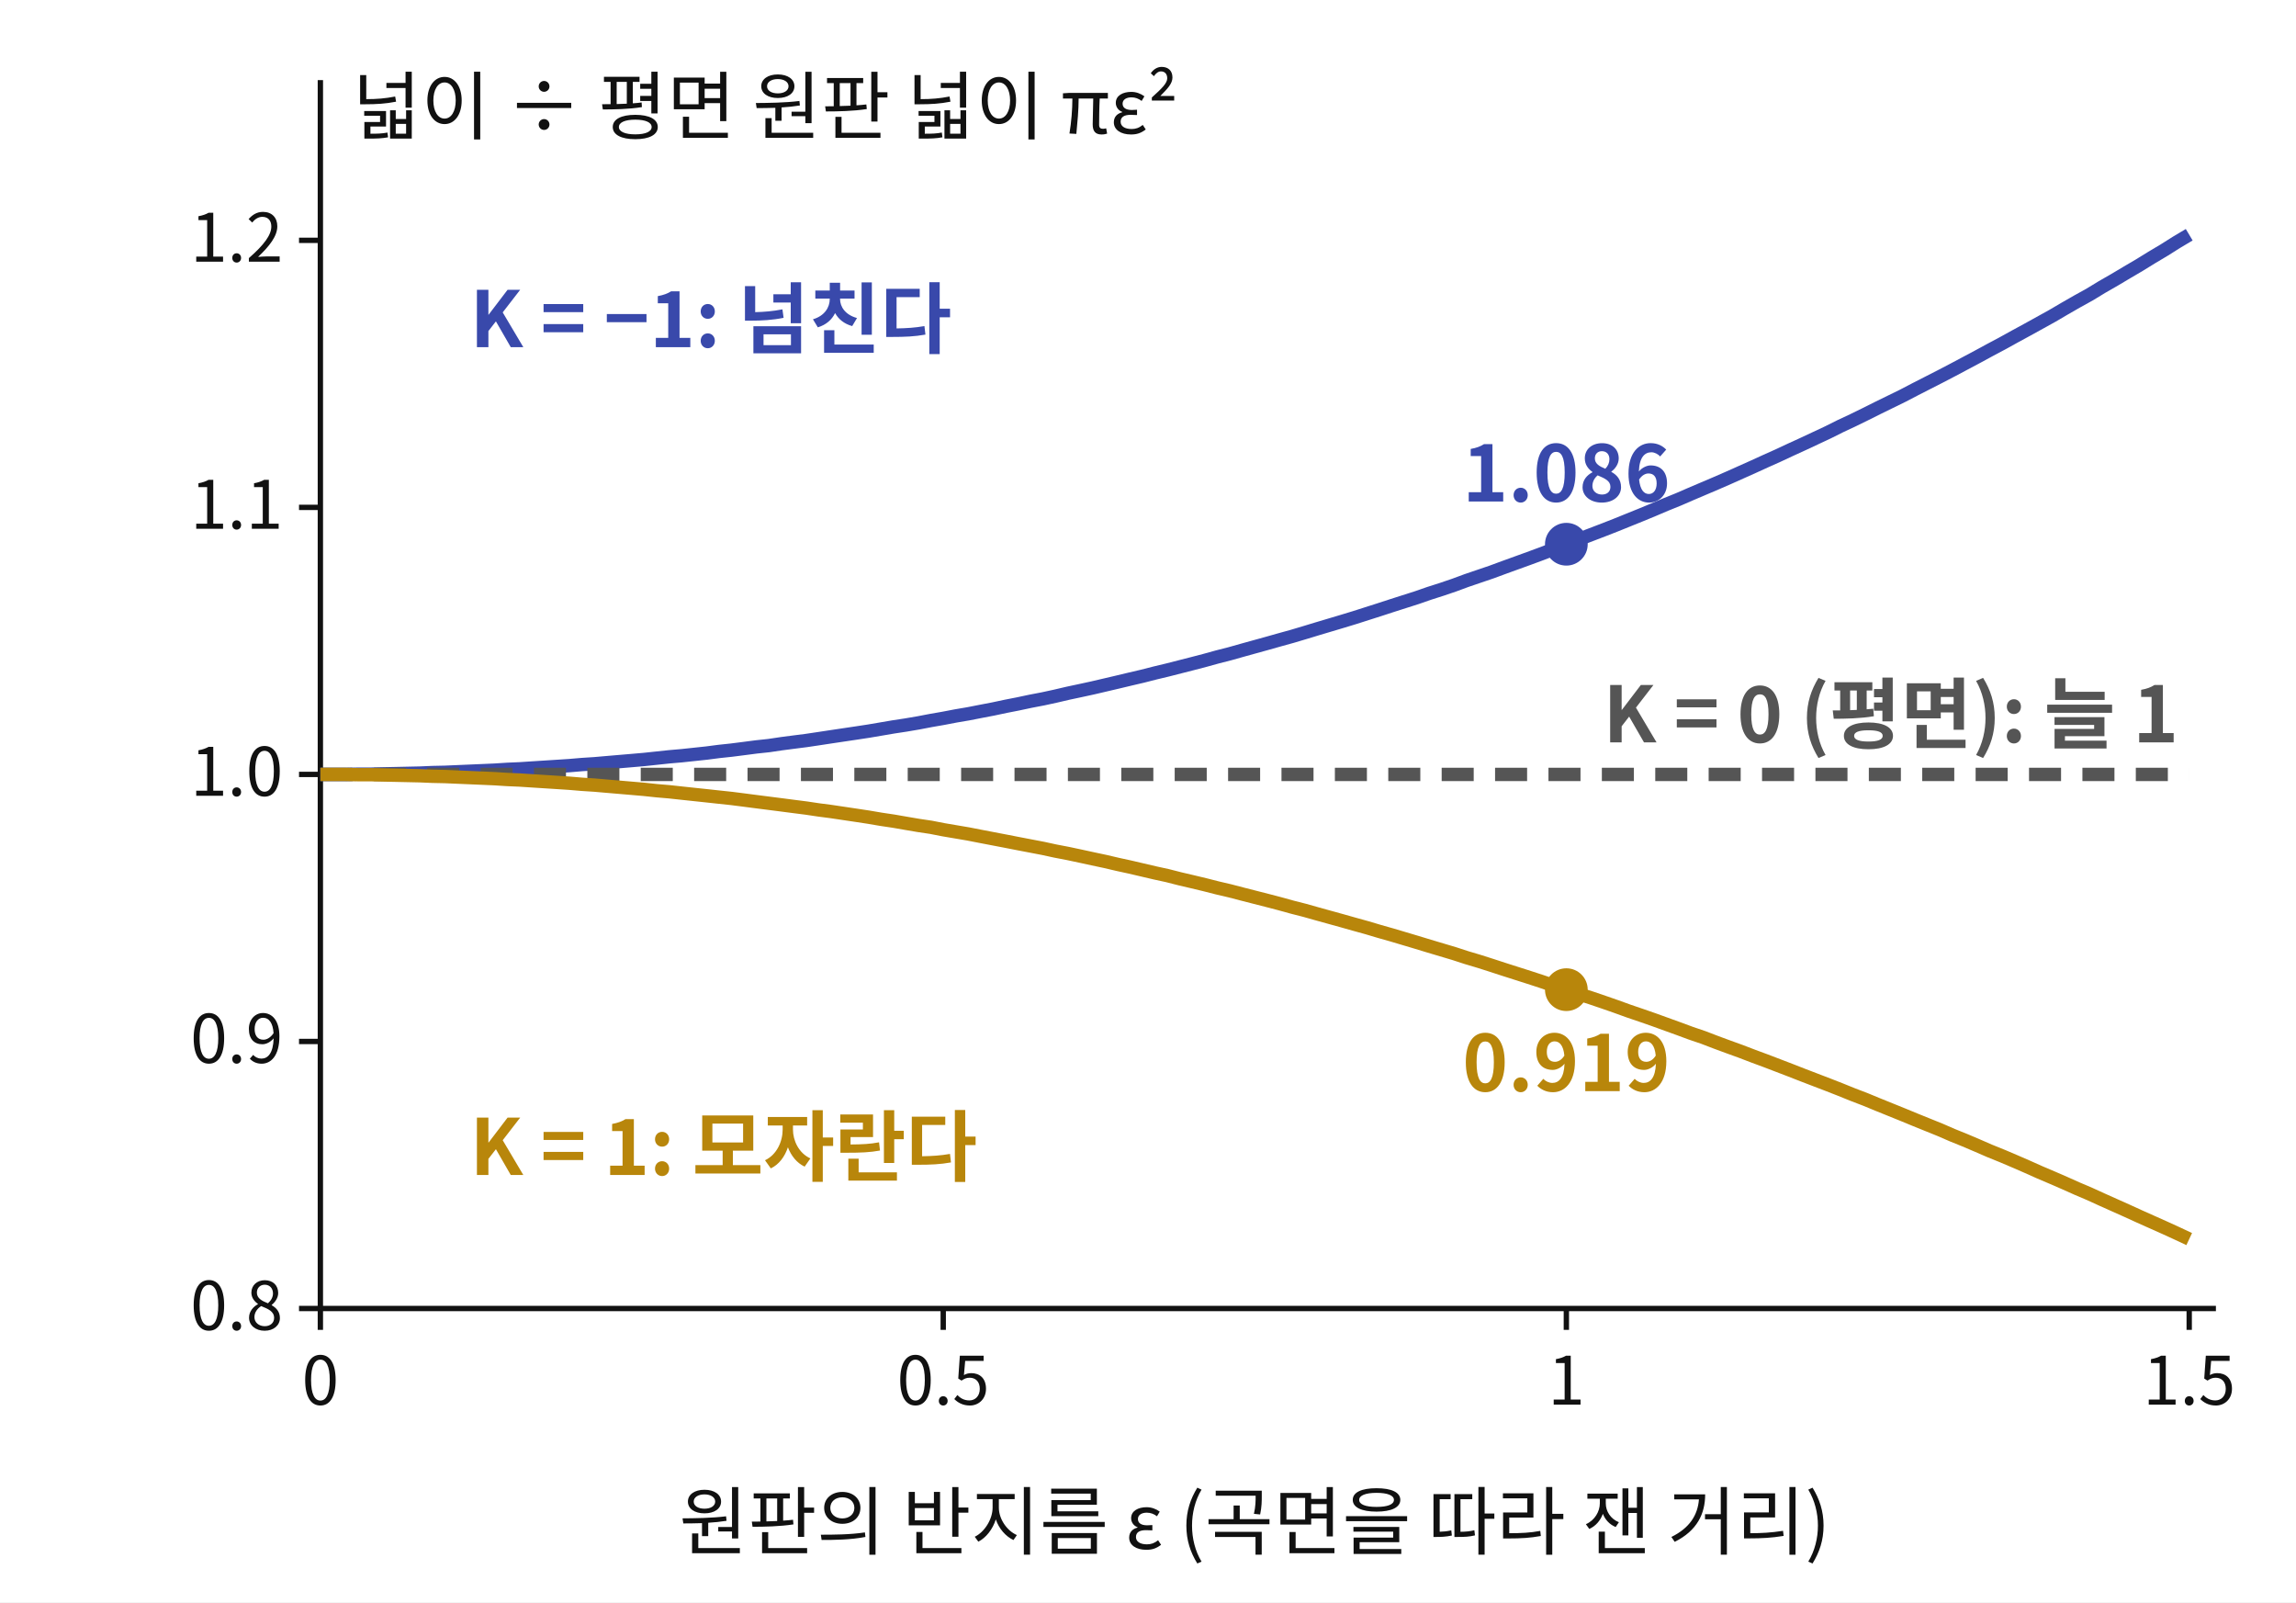
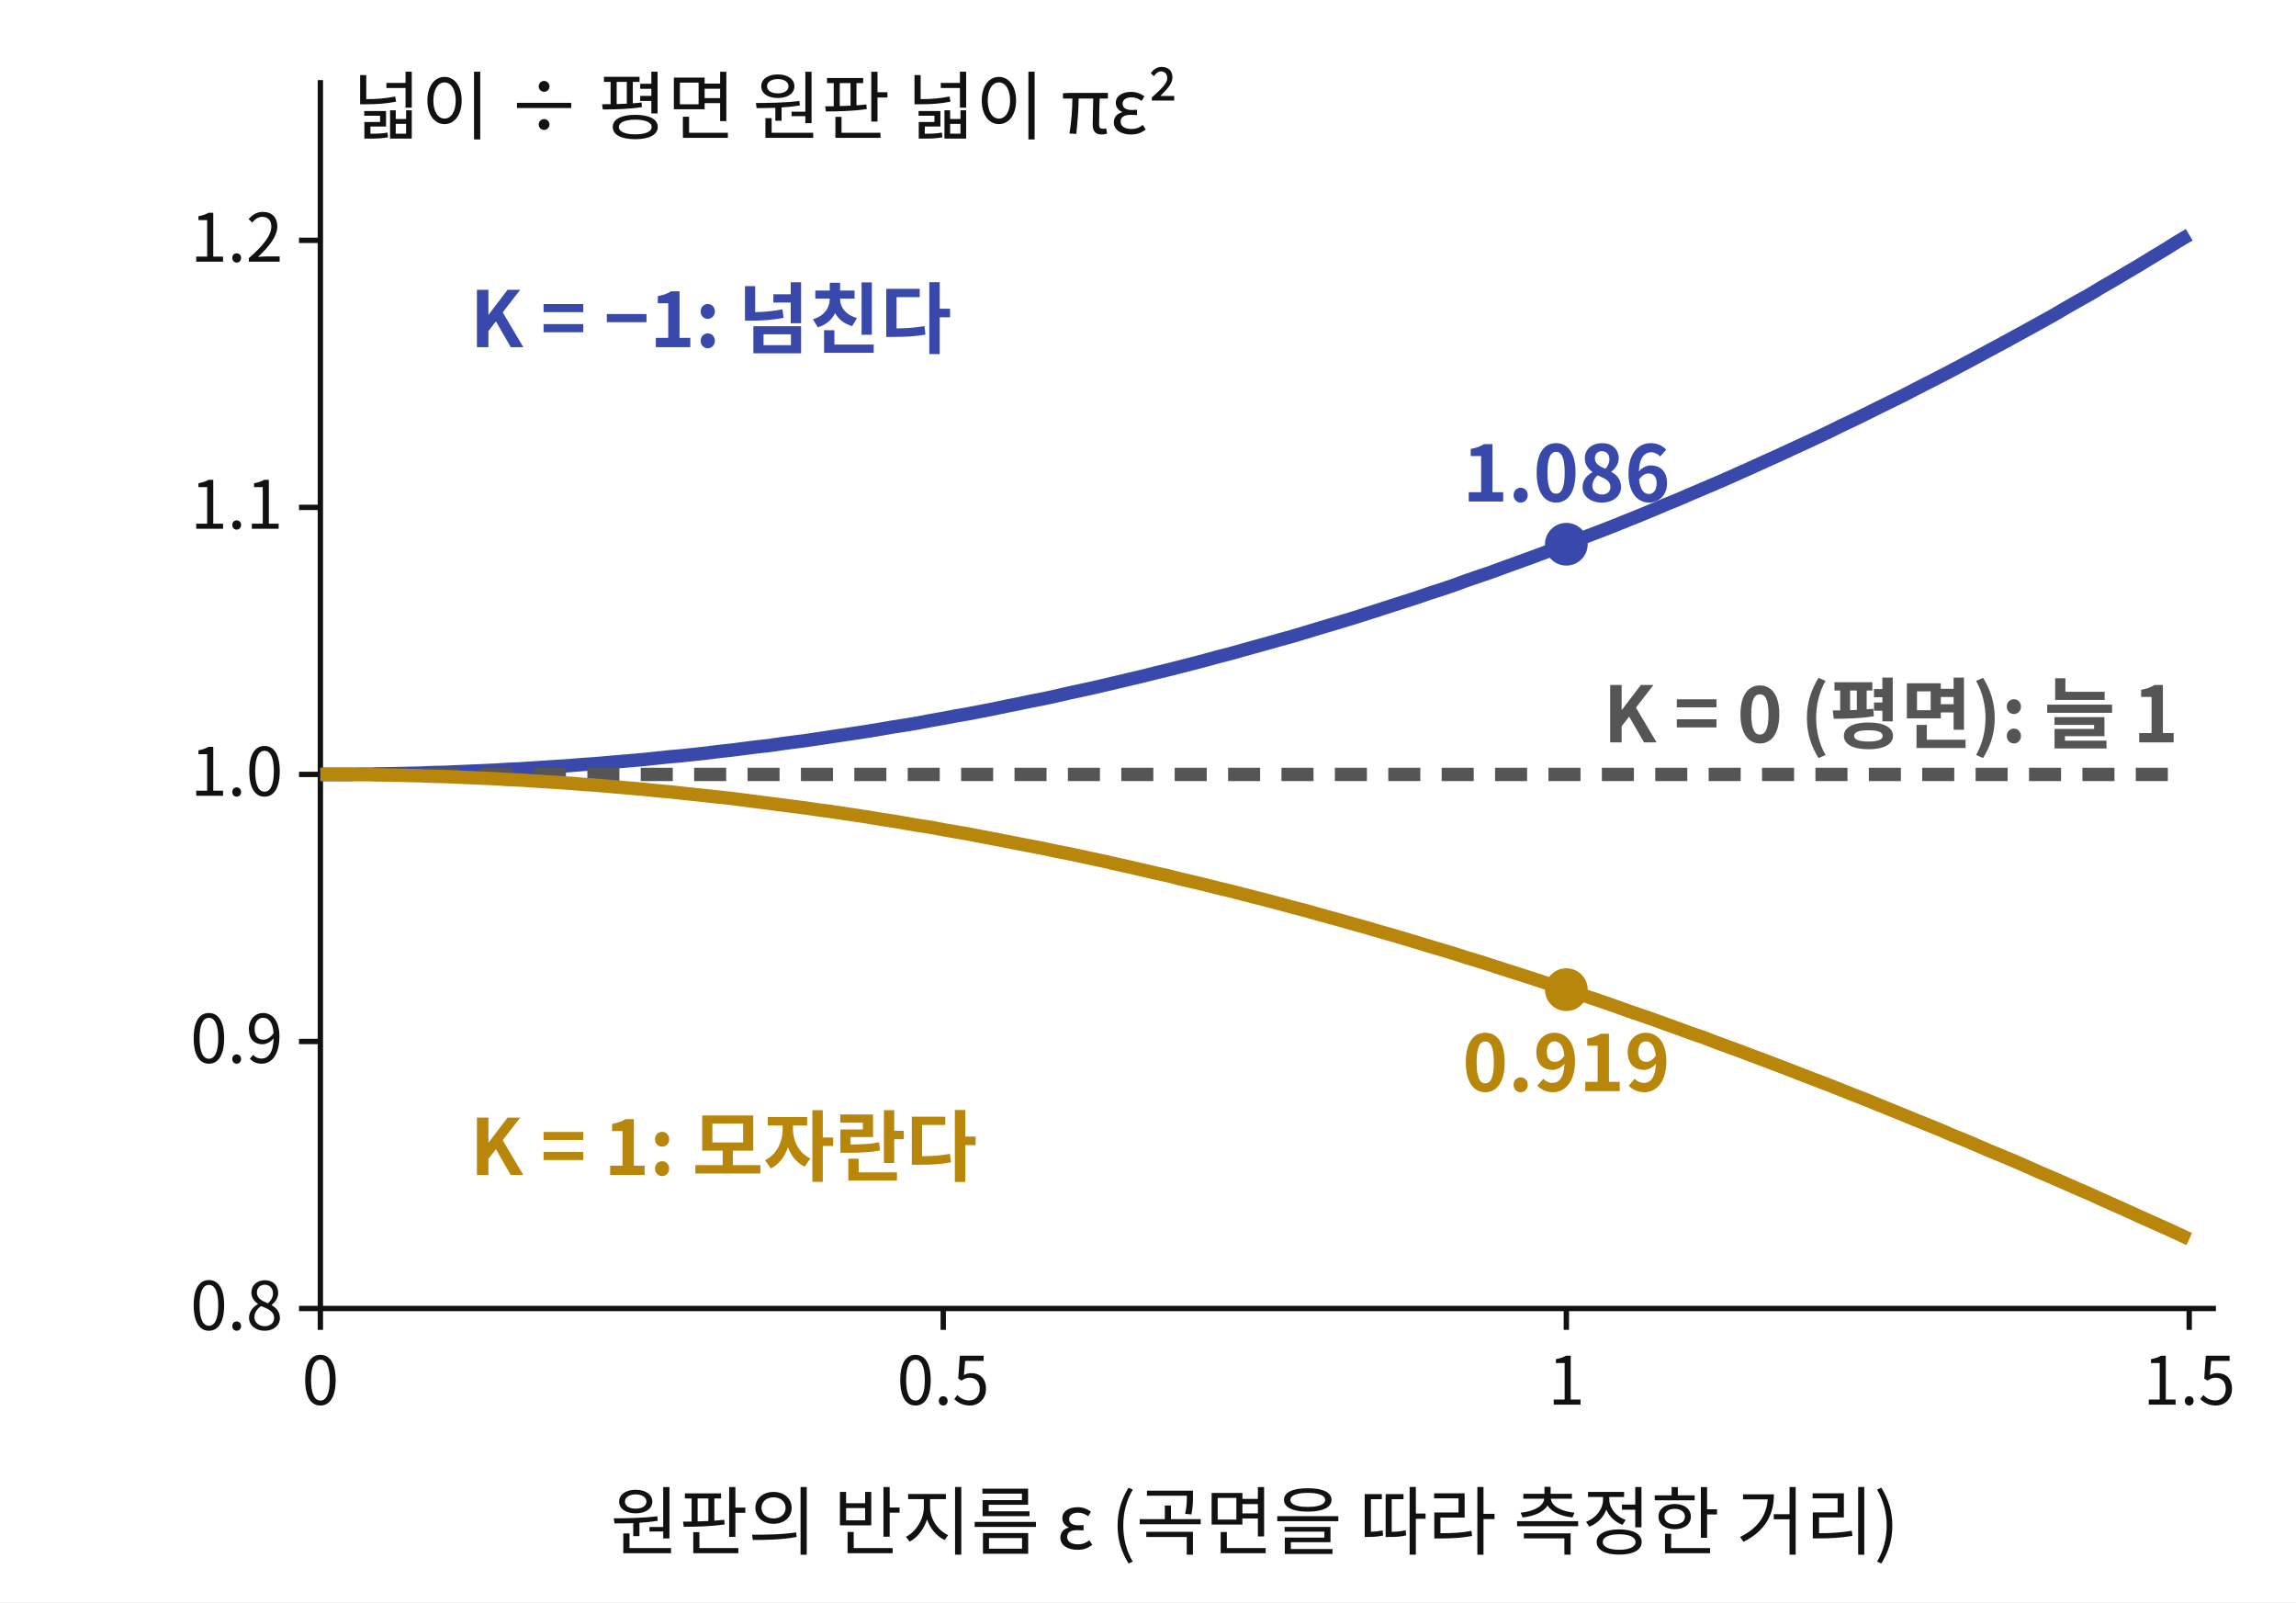
<svg xmlns="http://www.w3.org/2000/svg" viewBox="0 0 860 600" width="860" height="600">
  <rect width="860" height="600" fill="#fff" />
  <g font-family="'Noto Sans KR','Noto Sans CJK KR',sans-serif" fill="#111">
    <path d="M120,490 L830,490" stroke="#111" stroke-width="2" />
    <path d="M120,490 L120,30" stroke="#111" stroke-width="2" />
    <path d="M120.0,490 L120.0,498" stroke="#111" stroke-width="2" />
    <text x="120.0" y="526" font-size="25" text-anchor="middle">0</text>
    <path d="M353.3,490 L353.3,498" stroke="#111" stroke-width="2" />
    <text x="353.3" y="526" font-size="25" text-anchor="middle">0.5</text>
    <path d="M586.7,490 L586.7,498" stroke="#111" stroke-width="2" />
    <text x="586.7" y="526" font-size="25" text-anchor="middle">1</text>
    <path d="M820.0,490 L820.0,498" stroke="#111" stroke-width="2" />
    <text x="820.0" y="526" font-size="25" text-anchor="middle">1.5</text>
    <path d="M112,490.0 L120,490.0" stroke="#111" stroke-width="2" />
    <text x="106" y="498.0" font-size="25" text-anchor="end">0.8</text>
    <path d="M112,390.0 L120,390.0" stroke="#111" stroke-width="2" />
    <text x="106" y="398.0" font-size="25" text-anchor="end">0.9</text>
    <path d="M112,290.0 L120,290.0" stroke="#111" stroke-width="2" />
    <text x="106" y="298.0" font-size="25" text-anchor="end">1.0</text>
    <path d="M112,190.0 L120,190.0" stroke="#111" stroke-width="2" />
    <text x="106" y="198.0" font-size="25" text-anchor="end">1.1</text>
    <path d="M112,90.0 L120,90.0" stroke="#111" stroke-width="2" />
    <text x="106" y="98.0" font-size="25" text-anchor="end">1.2</text>
-     <text x="470.0" y="580" font-size="28" text-anchor="middle">원판의 반지름 ε (곡면을 따라 잰 거리)</text>
+     <text x="470.0" y="580" font-size="28" text-anchor="middle">원판의 반지름 ε (곡면을 따라 측정한 거리)</text>
    <text x="132" y="50" font-size="28">넓이 ÷ 평면 원판 넓이 πε²</text>
    <polyline points="120.0,290.0 124.7,290.0 129.3,290.0 134.0,289.9 138.7,289.9 143.3,289.8 148.0,289.7 152.7,289.6 157.3,289.5 162.0,289.3 166.7,289.2 171.3,289.0 176.0,288.8 180.7,288.6 185.3,288.4 190.0,288.1 194.7,287.9 199.3,287.6 204.0,287.3 208.7,287.0 213.3,286.7 218.0,286.3 222.7,286.0 227.3,285.6 232.0,285.2 236.7,284.8 241.3,284.4 246.0,283.9 250.7,283.4 255.3,283.0 260.0,282.5 264.7,282.0 269.3,281.4 274.0,280.9 278.7,280.3 283.3,279.7 288.0,279.2 292.7,278.5 297.3,277.9 302.0,277.3 306.7,276.6 311.3,275.9 316.0,275.2 320.7,274.5 325.3,273.8 330.0,273.0 334.7,272.2 339.3,271.5 344.0,270.7 348.7,269.8 353.3,269.0 358.0,268.1 362.7,267.3 367.3,266.4 372.0,265.5 376.7,264.5 381.3,263.6 386.0,262.6 390.7,261.7 395.3,260.7 400.0,259.6 404.7,258.6 409.3,257.6 414.0,256.5 418.7,255.4 423.3,254.3 428.0,253.2 432.7,252.0 437.3,250.9 442.0,249.7 446.7,248.5 451.3,247.3 456.0,246.0 460.7,244.8 465.3,243.5 470.0,242.2 474.7,240.9 479.3,239.6 484.0,238.3 488.7,236.9 493.3,235.5 498.0,234.1 502.7,232.7 507.3,231.3 512.0,229.8 516.7,228.3 521.3,226.8 526.0,225.3 530.7,223.8 535.3,222.2 540.0,220.7 544.7,219.1 549.3,217.4 554.0,215.8 558.7,214.2 563.3,212.5 568.0,210.8 572.7,209.1 577.3,207.4 582.0,205.6 586.7,203.8 591.3,202.0 596.0,200.2 600.7,198.4 605.3,196.6 610.0,194.7 614.7,192.8 619.3,190.9 624.0,188.9 628.7,187.0 633.3,185.0 638.0,183.0 642.7,181.0 647.3,179.0 652.0,176.9 656.7,174.8 661.3,172.7 666.0,170.6 670.7,168.4 675.3,166.3 680.0,164.1 684.7,161.9 689.3,159.6 694.0,157.4 698.7,155.1 703.3,152.8 708.0,150.5 712.7,148.2 717.3,145.8 722.0,143.4 726.7,141.0 731.3,138.6 736.0,136.1 740.7,133.6 745.3,131.1 750.0,128.6 754.7,126.0 759.3,123.5 764.0,120.9 768.7,118.3 773.3,115.6 778.0,112.9 782.7,110.3 787.3,107.5 792.0,104.8 796.7,102.0 801.3,99.3 806.0,96.4 810.7,93.6 815.3,90.7 820.0,87.9" fill="none" stroke="#3949ab" stroke-width="5" />
    <polyline points="120.0,290.0 124.7,290.0 129.3,290.0 134.0,290.0 138.7,290.0 143.3,290.0 148.0,290.0 152.7,290.0 157.3,290.0 162.0,290.0 166.7,290.0 171.3,290.0 176.0,290.0 180.7,290.0 185.3,290.0 190.0,290.0 194.7,290.0 199.3,290.0 204.0,290.0 208.7,290.0 213.3,290.0 218.0,290.0 222.7,290.0 227.3,290.0 232.0,290.0 236.7,290.0 241.3,290.0 246.0,290.0 250.7,290.0 255.3,290.0 260.0,290.0 264.7,290.0 269.3,290.0 274.0,290.0 278.7,290.0 283.3,290.0 288.0,290.0 292.7,290.0 297.3,290.0 302.0,290.0 306.7,290.0 311.3,290.0 316.0,290.0 320.7,290.0 325.3,290.0 330.0,290.0 334.7,290.0 339.3,290.0 344.0,290.0 348.7,290.0 353.3,290.0 358.0,290.0 362.7,290.0 367.3,290.0 372.0,290.0 376.7,290.0 381.3,290.0 386.0,290.0 390.7,290.0 395.3,290.0 400.0,290.0 404.7,290.0 409.3,290.0 414.0,290.0 418.7,290.0 423.3,290.0 428.0,290.0 432.7,290.0 437.3,290.0 442.0,290.0 446.7,290.0 451.3,290.0 456.0,290.0 460.7,290.0 465.3,290.0 470.0,290.0 474.7,290.0 479.3,290.0 484.0,290.0 488.7,290.0 493.3,290.0 498.0,290.0 502.7,290.0 507.3,290.0 512.0,290.0 516.7,290.0 521.3,290.0 526.0,290.0 530.7,290.0 535.3,290.0 540.0,290.0 544.7,290.0 549.3,290.0 554.0,290.0 558.7,290.0 563.3,290.0 568.0,290.0 572.7,290.0 577.3,290.0 582.0,290.0 586.7,290.0 591.3,290.0 596.0,290.0 600.7,290.0 605.3,290.0 610.0,290.0 614.7,290.0 619.3,290.0 624.0,290.0 628.7,290.0 633.3,290.0 638.0,290.0 642.7,290.0 647.3,290.0 652.0,290.0 656.7,290.0 661.3,290.0 666.0,290.0 670.7,290.0 675.3,290.0 680.0,290.0 684.7,290.0 689.3,290.0 694.0,290.0 698.7,290.0 703.3,290.0 708.0,290.0 712.7,290.0 717.3,290.0 722.0,290.0 726.7,290.0 731.3,290.0 736.0,290.0 740.7,290.0 745.3,290.0 750.0,290.0 754.7,290.0 759.3,290.0 764.0,290.0 768.7,290.0 773.3,290.0 778.0,290.0 782.7,290.0 787.3,290.0 792.0,290.0 796.7,290.0 801.3,290.0 806.0,290.0 810.7,290.0 815.3,290.0 820.0,290.0" fill="none" stroke="#555" stroke-width="5" stroke-dasharray="12 8" />
    <polyline points="120.0,290.0 124.7,290.0 129.3,290.0 134.0,290.1 138.7,290.1 143.3,290.2 148.0,290.3 152.7,290.4 157.3,290.5 162.0,290.7 166.7,290.8 171.3,291.0 176.0,291.2 180.7,291.4 185.3,291.6 190.0,291.9 194.7,292.1 199.3,292.4 204.0,292.7 208.7,293.0 213.3,293.3 218.0,293.7 222.7,294.0 227.3,294.4 232.0,294.8 236.7,295.2 241.3,295.6 246.0,296.1 250.7,296.5 255.3,297.0 260.0,297.5 264.7,298.0 269.3,298.5 274.0,299.0 278.7,299.6 283.3,300.2 288.0,300.8 292.7,301.4 297.3,302.0 302.0,302.6 306.7,303.3 311.3,303.9 316.0,304.6 320.7,305.3 325.3,306.0 330.0,306.8 334.7,307.5 339.3,308.3 344.0,309.1 348.7,309.8 353.3,310.7 358.0,311.5 362.7,312.3 367.3,313.2 372.0,314.1 376.7,315.0 381.3,315.9 386.0,316.8 390.7,317.7 395.3,318.7 400.0,319.6 404.7,320.6 409.3,321.6 414.0,322.6 418.7,323.7 423.3,324.7 428.0,325.8 432.7,326.9 437.3,327.9 442.0,329.1 446.7,330.2 451.3,331.3 456.0,332.5 460.7,333.6 465.3,334.8 470.0,336.0 474.7,337.2 479.3,338.4 484.0,339.7 488.7,340.9 493.3,342.2 498.0,343.5 502.7,344.8 507.3,346.1 512.0,347.4 516.7,348.8 521.3,350.1 526.0,351.5 530.7,352.9 535.3,354.3 540.0,355.7 544.7,357.1 549.3,358.6 554.0,360.0 558.7,361.5 563.3,363.0 568.0,364.5 572.7,366.0 577.3,367.5 582.0,369.1 586.7,370.6 591.3,372.2 596.0,373.7 600.7,375.3 605.3,376.9 610.0,378.6 614.7,380.2 619.3,381.8 624.0,383.5 628.7,385.2 633.3,386.9 638.0,388.5 642.7,390.3 647.3,392.0 652.0,393.7 656.7,395.5 661.3,397.2 666.0,399.0 670.7,400.8 675.3,402.6 680.0,404.4 684.7,406.2 689.3,408.0 694.0,409.9 698.7,411.7 703.3,413.6 708.0,415.5 712.7,417.4 717.3,419.3 722.0,421.2 726.7,423.1 731.3,425.1 736.0,427.0 740.7,429.0 745.3,431.0 750.0,432.9 754.7,434.9 759.3,436.9 764.0,439.0 768.7,441.0 773.3,443.0 778.0,445.1 782.7,447.1 787.3,449.2 792.0,451.3 796.7,453.4 801.3,455.5 806.0,457.6 810.7,459.7 815.3,461.8 820.0,464.0" fill="none" stroke="#b8860b" stroke-width="5" />
    <circle cx="586.7" cy="203.8" r="8" fill="#3949ab" />
    <text x="586.7" y="187.8" font-size="29" text-anchor="middle" fill="#3949ab" font-weight="bold">1.086</text>
    <circle cx="586.7" cy="370.6" r="8" fill="#b8860b" />
    <text x="586.7" y="408.6" font-size="29" text-anchor="middle" fill="#b8860b" font-weight="bold">0.919</text>
    <text x="176.0" y="130.0" font-size="29" fill="#3949ab" font-weight="bold">K = −1: 넘친다</text>
    <text x="816.0" y="278.0" font-size="29" text-anchor="end" fill="#555" font-weight="bold">K = 0 (평면): 늘 1</text>
    <text x="176.0" y="440.0" font-size="29" fill="#b8860b" font-weight="bold">K = 1: 모자란다</text>
  </g>
</svg>
